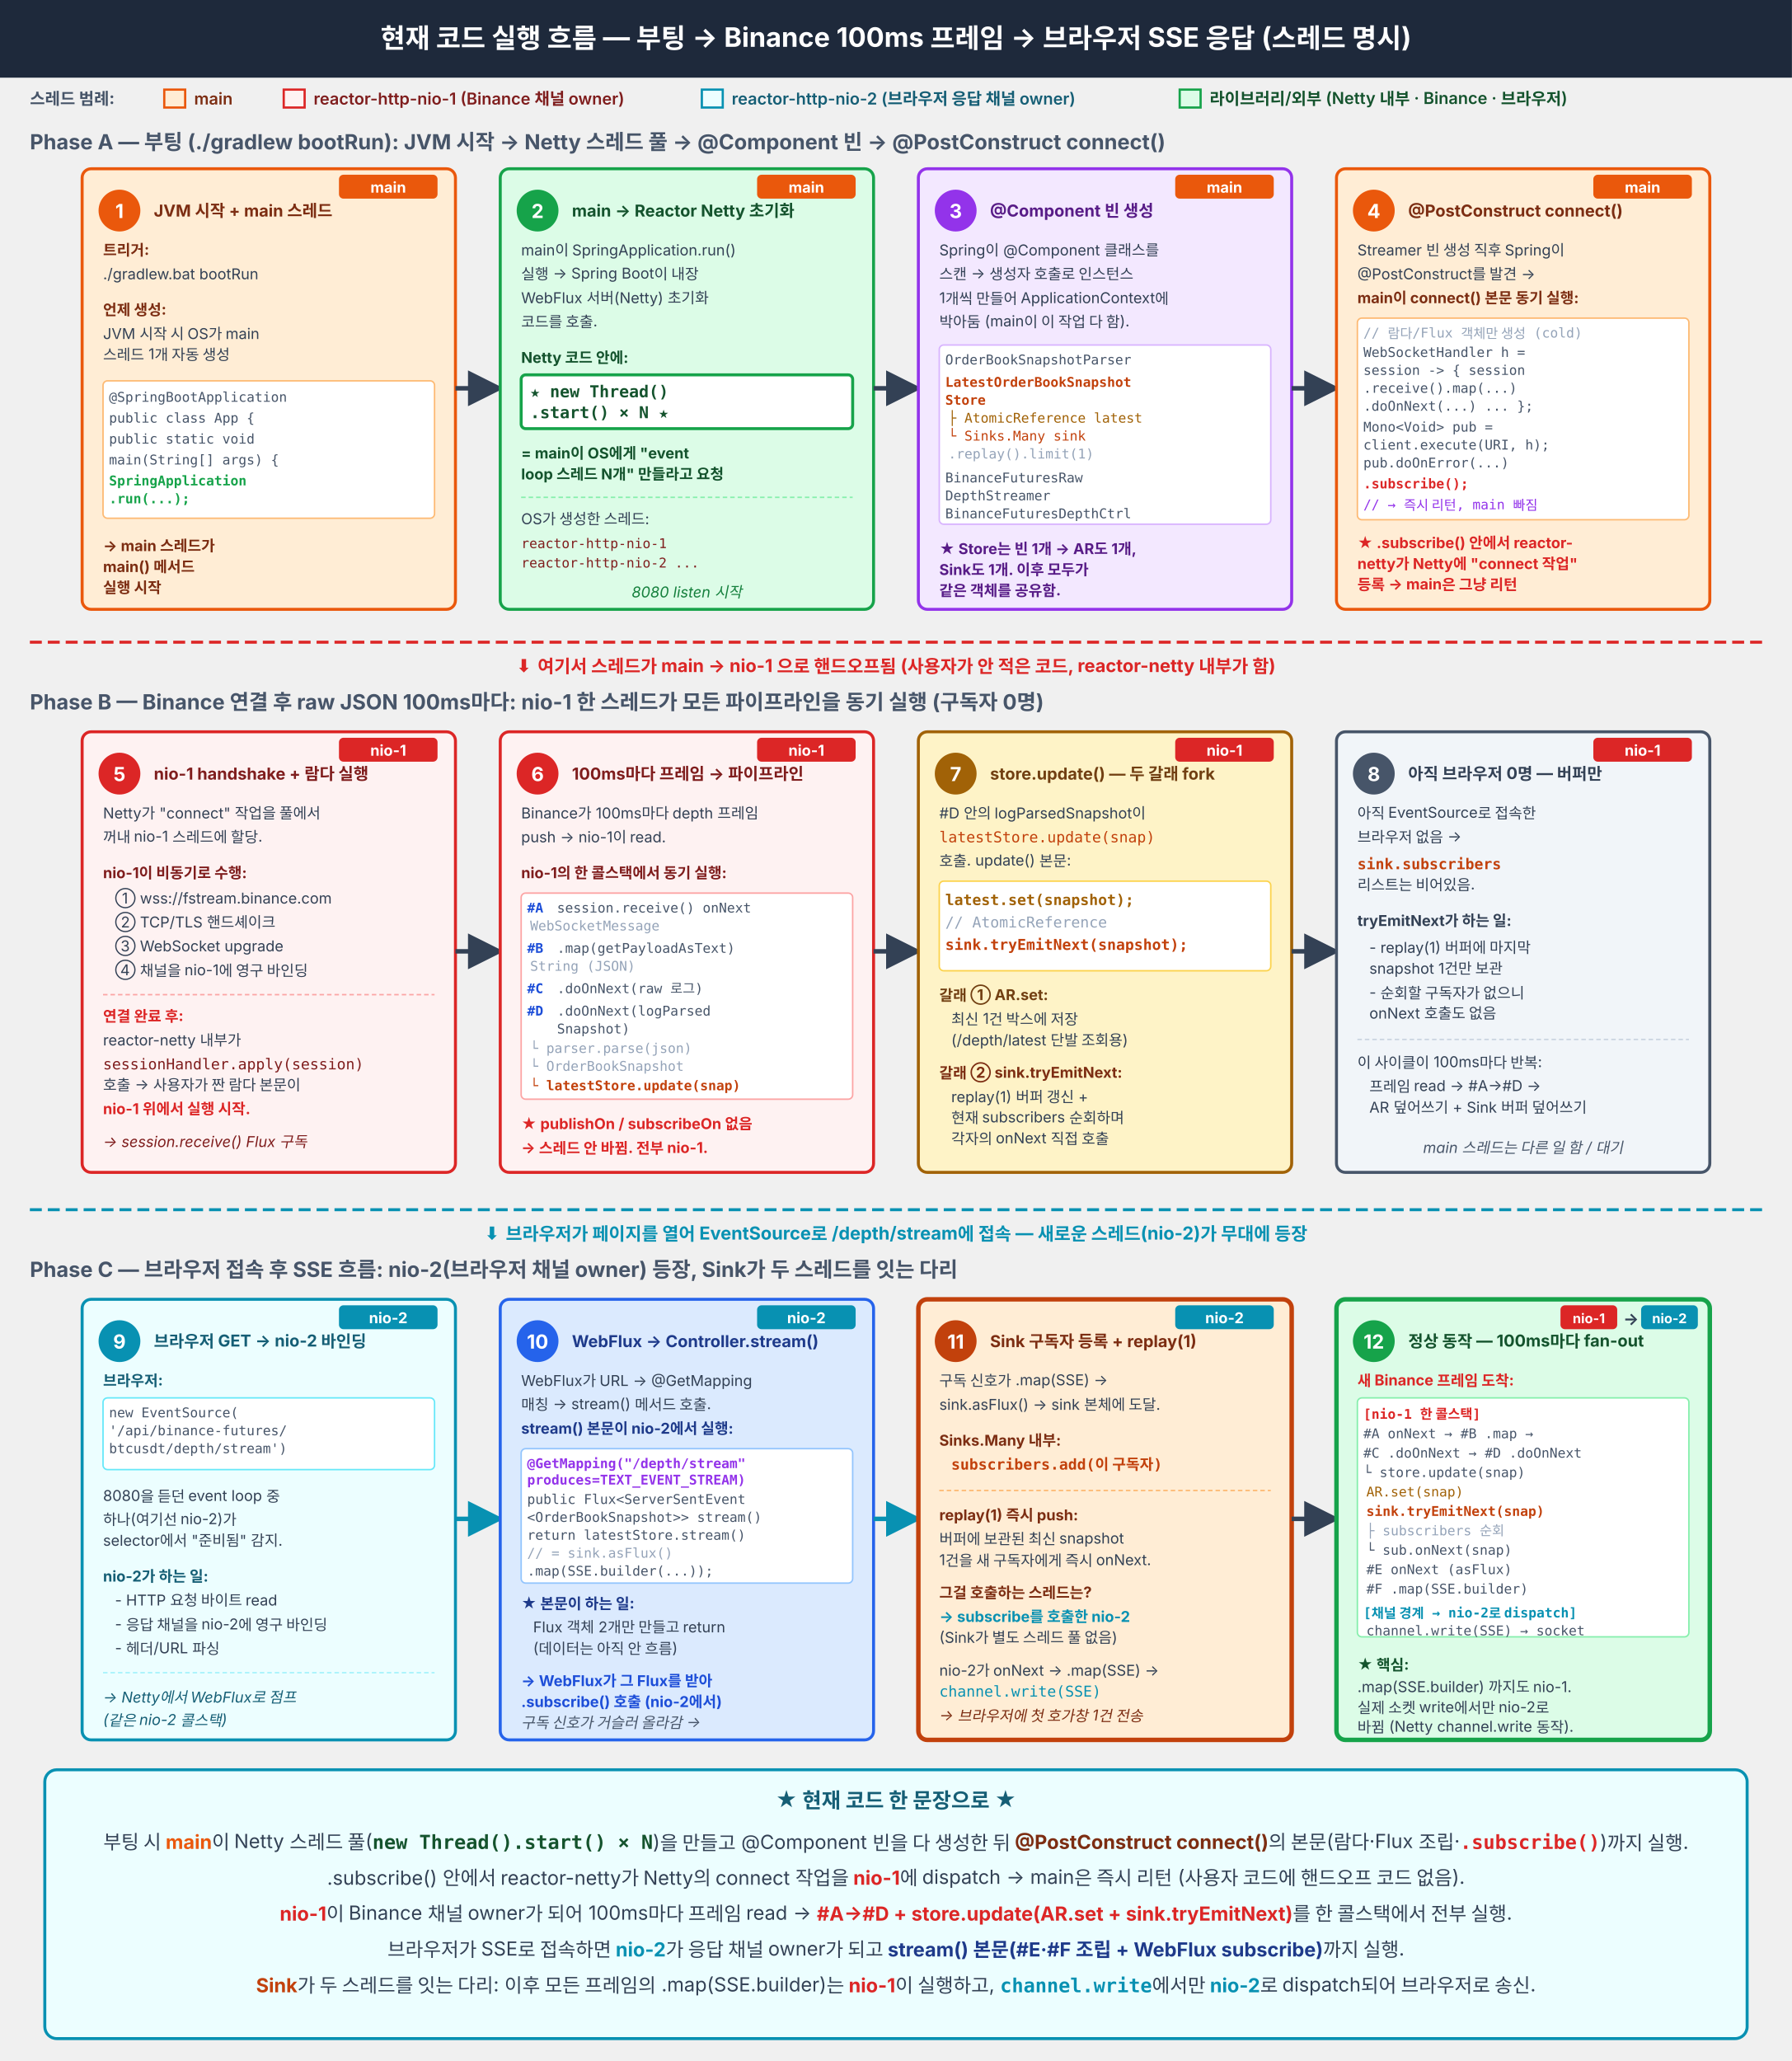
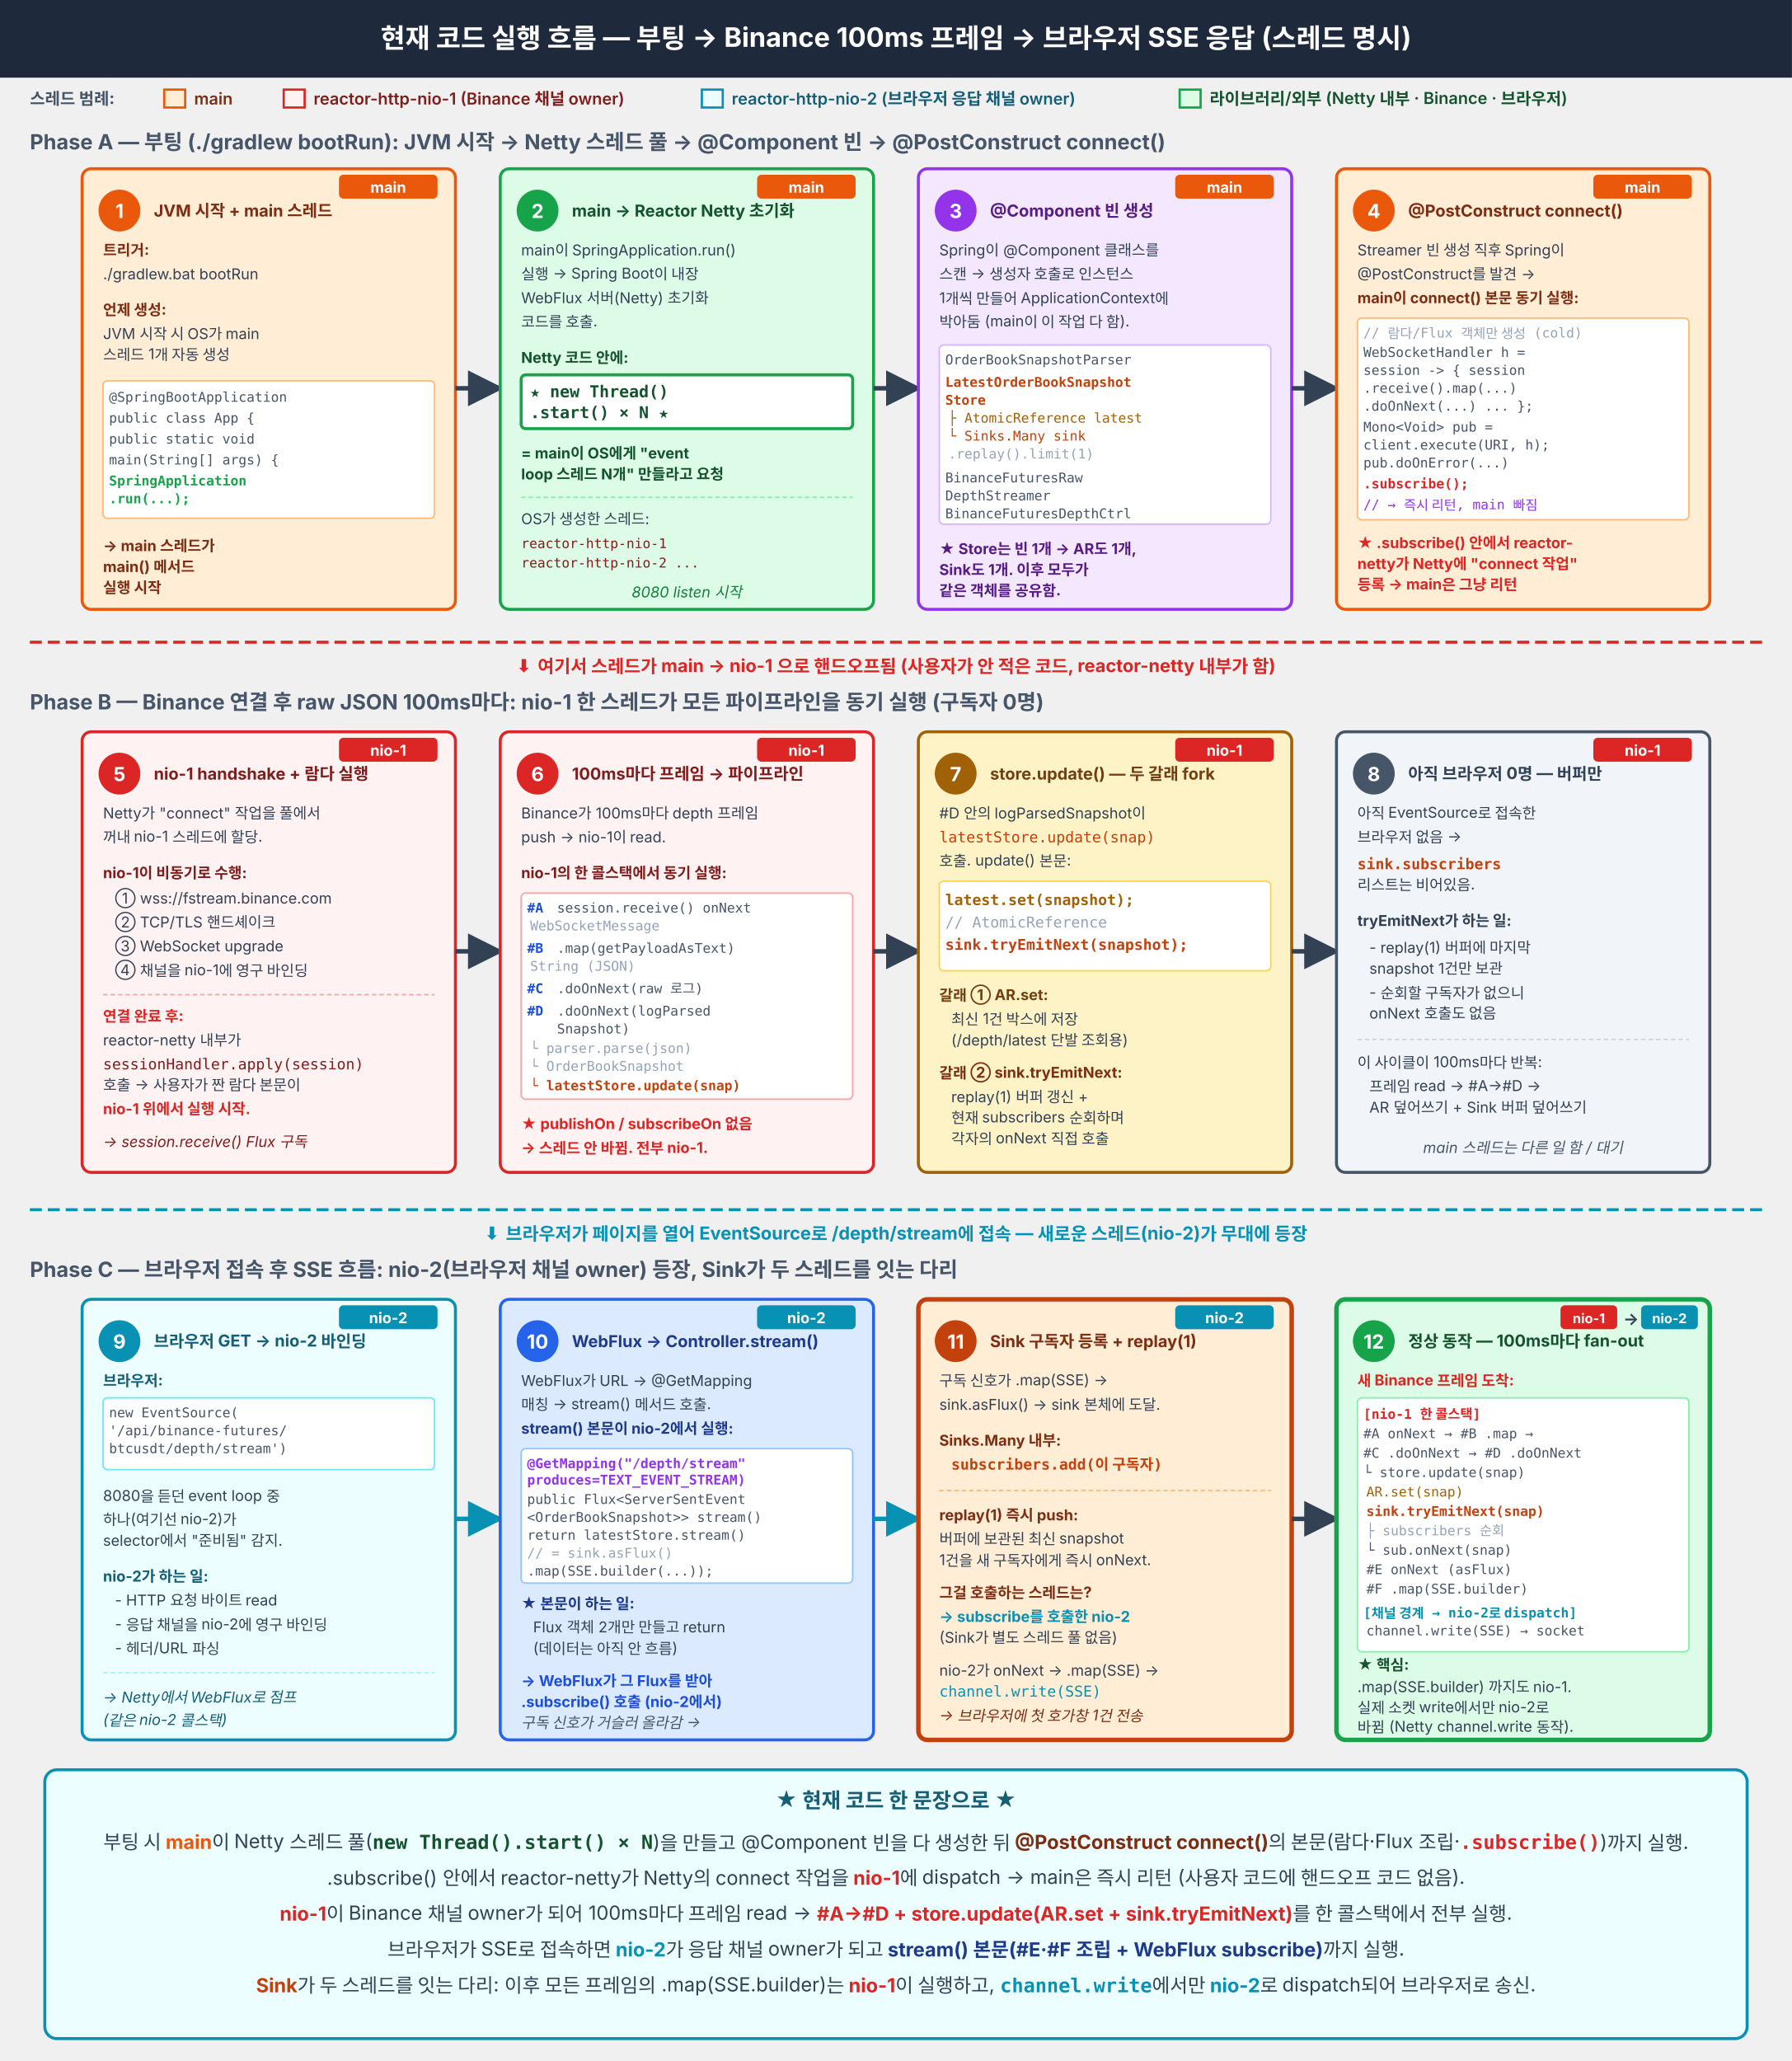
<svg xmlns="http://www.w3.org/2000/svg" viewBox="0 0 1200 1380" font-family="ui-sans-serif, -apple-system, system-ui, sans-serif" text-rendering="geometricPrecision" shape-rendering="geometricPrecision">
  <defs>
    <marker id="arr-dark" viewBox="0 0 10 10" refX="9" refY="5" markerWidth="8" markerHeight="8" orient="auto">
      <path d="M0,0 L10,5 L0,10 z" fill="#334155" />
    </marker>
    <marker id="arr-red" viewBox="0 0 10 10" refX="9" refY="5" markerWidth="8" markerHeight="8" orient="auto">
      <path d="M0,0 L10,5 L0,10 z" fill="#dc2626" />
    </marker>
    <marker id="arr-cyan" viewBox="0 0 10 10" refX="9" refY="5" markerWidth="8" markerHeight="8" orient="auto">
      <path d="M0,0 L10,5 L0,10 z" fill="#0891b2" />
    </marker>
  </defs>
  <rect x="0" y="0" width="1200" height="52" fill="#1e293b" />
  <text x="600" y="32" text-anchor="middle" font-size="18" font-weight="700" fill="white">
    현재 코드 실행 흐름 — 부팅 → Binance 100ms 프레임 → 브라우저 SSE 응답 (스레드 명시)
  </text>
  <g transform="translate(20, 60)">
    <text x="0" y="10" font-size="11" font-weight="700" fill="#475569">스레드 범례:</text>
    <g transform="translate(90, 0)">
      <rect x="0" y="0" width="14" height="12" fill="#ffedd5" stroke="#ea580c" stroke-width="1.5" />
      <text x="20" y="10" font-size="11" fill="#7c2d12" font-weight="600">main</text>
    </g>
    <g transform="translate(170, 0)">
      <rect x="0" y="0" width="14" height="12" fill="#fef2f2" stroke="#dc2626" stroke-width="1.5" />
      <text x="20" y="10" font-size="11" fill="#7f1d1d" font-weight="600">reactor-http-nio-1 (Binance 채널 owner)</text>
    </g>
    <g transform="translate(450, 0)">
      <rect x="0" y="0" width="14" height="12" fill="#ecfeff" stroke="#0891b2" stroke-width="1.5" />
      <text x="20" y="10" font-size="11" fill="#155e75" font-weight="600">reactor-http-nio-2 (브라우저 응답 채널 owner)</text>
    </g>
    <g transform="translate(770, 0)">
      <rect x="0" y="0" width="14" height="12" fill="#dcfce7" stroke="#16a34a" stroke-width="1.5" />
      <text x="20" y="10" font-size="11" fill="#14532d" font-weight="600">라이브러리/외부 (Netty 내부 · Binance · 브라우저)</text>
    </g>
  </g>
  <text x="20" y="100" font-size="14" font-weight="700" fill="#475569">
    Phase A — 부팅 (./gradlew bootRun): JVM 시작 → Netty 스레드 풀 → @Component 빈 → @PostConstruct connect()
  </text>
  <g transform="translate(55, 113)">
    <rect width="250" height="295" fill="#ffedd5" stroke="#ea580c" stroke-width="2" rx="6" />
    <circle cx="25" cy="28" r="14" fill="#ea580c" />
    <text x="25" y="33" text-anchor="middle" font-size="13" font-weight="700" fill="white">1</text>
    <text x="48" y="32" font-size="11" font-weight="700" fill="#7c2d12">JVM 시작 + main 스레드</text>
    <rect x="172" y="4" width="66" height="16" fill="#ea580c" rx="3" />
    <text x="205" y="16" text-anchor="middle" font-size="10" font-weight="700" fill="white">main</text>
    <text x="14" y="58" font-size="10" font-weight="700" fill="#7c2d12">트리거:</text>
    <text x="14" y="74" font-size="10" fill="#334155">./gradlew.bat bootRun</text>
    <text x="14" y="98" font-size="10" font-weight="700" fill="#7c2d12">언제 생성:</text>
    <text x="14" y="114" font-size="10" fill="#334155">JVM 시작 시 OS가 main</text>
    <text x="14" y="128" font-size="10" fill="#334155">스레드 1개 자동 생성</text>
    <rect x="14" y="142" width="222" height="92" fill="white" stroke="#fdba74" rx="3" />
    <g font-family="ui-monospace, monospace" font-size="9" fill="#475569">
      <text x="18" y="156">@SpringBootApplication</text>
      <text x="18" y="170">public class App {</text>
      <text x="18" y="184">  public static void</text>
      <text x="18" y="198">  main(String[] args) {</text>
      <text x="18" y="212" fill="#16a34a" font-weight="700">    SpringApplication</text>
      <text x="18" y="224" fill="#16a34a" font-weight="700">      .run(...);</text>
    </g>
    <text x="14" y="256" font-size="10" font-weight="700" fill="#7c2d12">→ main 스레드가</text>
    <text x="14" y="270" font-size="10" font-weight="700" fill="#7c2d12">  main() 메서드</text>
    <text x="14" y="284" font-size="10" font-weight="700" fill="#7c2d12">  실행 시작</text>
  </g>
  <line x1="305" y1="260" x2="335" y2="260" stroke="#334155" stroke-width="3" marker-end="url(#arr-dark)" />
  <g transform="translate(335, 113)">
    <rect width="250" height="295" fill="#dcfce7" stroke="#16a34a" stroke-width="2" rx="6" />
    <circle cx="25" cy="28" r="14" fill="#16a34a" />
    <text x="25" y="33" text-anchor="middle" font-size="13" font-weight="700" fill="white">2</text>
    <text x="48" y="32" font-size="11" font-weight="700" fill="#14532d">main → Reactor Netty 초기화</text>
    <rect x="172" y="4" width="66" height="16" fill="#ea580c" rx="3" />
    <text x="205" y="16" text-anchor="middle" font-size="10" font-weight="700" fill="white">main</text>
    <text x="14" y="58" font-size="10" fill="#334155">main이 SpringApplication.run()</text>
    <text x="14" y="74" font-size="10" fill="#334155">실행 → Spring Boot이 내장</text>
    <text x="14" y="90" font-size="10" fill="#334155">WebFlux 서버(Netty) 초기화</text>
    <text x="14" y="106" font-size="10" fill="#334155">코드를 호출.</text>
    <text x="14" y="130" font-size="10" font-weight="700" fill="#14532d">Netty 코드 안에:</text>
    <rect x="14" y="138" width="222" height="36" fill="white" stroke="#16a34a" stroke-width="2" rx="3" />
    <text x="20" y="153" font-family="ui-monospace, monospace" font-size="11" font-weight="700" fill="#14532d">★ new Thread()</text>
    <text x="20" y="167" font-family="ui-monospace, monospace" font-size="11" font-weight="700" fill="#14532d">     .start() × N ★</text>
    <text x="14" y="194" font-size="10" font-weight="700" fill="#14532d">= main이 OS에게 "event</text>
    <text x="14" y="208" font-size="10" font-weight="700" fill="#14532d">loop 스레드 N개" 만들라고 요청</text>
    <line x1="14" y1="220" x2="236" y2="220" stroke="#86efac" stroke-dasharray="3,2" />
    <text x="14" y="238" font-size="10" fill="#334155">OS가 생성한 스레드:</text>
    <g font-family="ui-monospace, monospace" font-size="9" fill="#7f1d1d">
      <text x="14" y="254">reactor-http-nio-1</text>
      <text x="14" y="267">reactor-http-nio-2  ...</text>
    </g>
    <text x="125" y="287" text-anchor="middle" font-size="10" font-style="italic" fill="#15803d">8080 listen 시작</text>
  </g>
  <line x1="585" y1="260" x2="615" y2="260" stroke="#334155" stroke-width="3" marker-end="url(#arr-dark)" />
  <g transform="translate(615, 113)">
    <rect width="250" height="295" fill="#f3e8ff" stroke="#9333ea" stroke-width="2" rx="6" />
    <circle cx="25" cy="28" r="14" fill="#9333ea" />
    <text x="25" y="33" text-anchor="middle" font-size="13" font-weight="700" fill="white">3</text>
    <text x="48" y="32" font-size="11" font-weight="700" fill="#581c87">@Component 빈 생성</text>
    <rect x="172" y="4" width="66" height="16" fill="#ea580c" rx="3" />
    <text x="205" y="16" text-anchor="middle" font-size="10" font-weight="700" fill="white">main</text>
    <text x="14" y="58" font-size="10" fill="#334155">Spring이 @Component 클래스를</text>
    <text x="14" y="74" font-size="10" fill="#334155">스캔 → 생성자 호출로 인스턴스</text>
    <text x="14" y="90" font-size="10" fill="#334155">1개씩 만들어 ApplicationContext에</text>
    <text x="14" y="106" font-size="10" fill="#334155">박아둠 (main이 이 작업 다 함).</text>
    <rect x="14" y="118" width="222" height="120" fill="white" stroke="#d8b4fe" rx="3" />
    <g font-family="ui-monospace, monospace" font-size="9" fill="#475569">
      <text x="18" y="131">OrderBookSnapshotParser</text>
      <text x="18" y="146" fill="#c2410c" font-weight="700">LatestOrderBookSnapshot</text>
      <text x="18" y="158" fill="#c2410c" font-weight="700">Store</text>
      <text x="20" y="170" fill="#a16207">  ├ AtomicReference latest</text>
      <text x="20" y="182" fill="#c2410c">  └ Sinks.Many sink</text>
      <text x="20" y="194" fill="#94a3b8">    .replay().limit(1)</text>
      <text x="18" y="210">BinanceFuturesRaw</text>
      <text x="18" y="222">DepthStreamer</text>
      <text x="18" y="234">BinanceFuturesDepthCtrl</text>
    </g>
    <text x="14" y="258" font-size="10" font-weight="700" fill="#581c87">★ Store는 빈 1개 → AR도 1개,</text>
    <text x="14" y="272" font-size="10" font-weight="700" fill="#581c87">  Sink도 1개. 이후 모두가</text>
    <text x="14" y="286" font-size="10" font-weight="700" fill="#581c87">  같은 객체를 공유함.</text>
  </g>
  <line x1="865" y1="260" x2="895" y2="260" stroke="#334155" stroke-width="3" marker-end="url(#arr-dark)" />
  <g transform="translate(895, 113)">
    <rect width="250" height="295" fill="#ffedd5" stroke="#ea580c" stroke-width="2" rx="6" />
    <circle cx="25" cy="28" r="14" fill="#ea580c" />
    <text x="25" y="33" text-anchor="middle" font-size="13" font-weight="700" fill="white">4</text>
    <text x="48" y="32" font-size="11" font-weight="700" fill="#7c2d12">@PostConstruct connect()</text>
    <rect x="172" y="4" width="66" height="16" fill="#ea580c" rx="3" />
    <text x="205" y="16" text-anchor="middle" font-size="10" font-weight="700" fill="white">main</text>
    <text x="14" y="58" font-size="10" fill="#334155">Streamer 빈 생성 직후 Spring이</text>
    <text x="14" y="74" font-size="10" fill="#334155">@PostConstruct를 발견 →</text>
    <text x="14" y="90" font-size="10" font-weight="700" fill="#7c2d12">main이 connect() 본문 동기 실행:</text>
    <rect x="14" y="100" width="222" height="135" fill="white" stroke="#fdba74" rx="3" />
    <g font-family="ui-monospace, monospace" font-size="9" fill="#475569">
      <text x="18" y="113" fill="#94a3b8">// 람다/Flux 객체만 생성 (cold)</text>
      <text x="18" y="126">WebSocketHandler h =</text>
      <text x="18" y="138">  session -&gt; { session</text>
      <text x="18" y="150">    .receive().map(...)</text>
      <text x="18" y="162">    .doOnNext(...) ... };</text>
      <text x="18" y="176">Mono&lt;Void&gt; pub =</text>
      <text x="18" y="188">  client.execute(URI, h);</text>
      <text x="18" y="200">pub.doOnError(...)</text>
      <text x="18" y="214" fill="#dc2626" font-weight="700">   .subscribe();</text>
      <text x="18" y="228" fill="#9333ea">// → 즉시 리턴, main 빠짐</text>
    </g>
    <text x="14" y="254" font-size="10" font-weight="700" fill="#dc2626">★ .subscribe() 안에서 reactor-</text>
    <text x="14" y="268" font-size="10" font-weight="700" fill="#dc2626">netty가 Netty에 "connect 작업"</text>
    <text x="14" y="282" font-size="10" font-weight="700" fill="#dc2626">등록 → main은 그냥 리턴</text>
  </g>
  <line x1="20" y1="430" x2="1180" y2="430" stroke="#dc2626" stroke-width="2" stroke-dasharray="8,4" />
  <text x="600" y="450" text-anchor="middle" font-size="12" font-weight="700" fill="#dc2626">
    ⬇ 여기서 스레드가 main → nio-1 으로 핸드오프됨 (사용자가 안 적은 코드, reactor-netty 내부가 함)
  </text>
  <text x="20" y="475" font-size="14" font-weight="700" fill="#475569">
    Phase B — Binance 연결 후 raw JSON 100ms마다: nio-1 한 스레드가 모든 파이프라인을 동기 실행 (구독자 0명)
  </text>
  <g transform="translate(55, 490)">
    <rect width="250" height="295" fill="#fef2f2" stroke="#dc2626" stroke-width="2" rx="6" />
    <circle cx="25" cy="28" r="14" fill="#dc2626" />
    <text x="25" y="33" text-anchor="middle" font-size="13" font-weight="700" fill="white">5</text>
    <text x="48" y="32" font-size="11" font-weight="700" fill="#7f1d1d">nio-1 handshake + 람다 실행</text>
    <rect x="172" y="4" width="66" height="16" fill="#dc2626" rx="3" />
    <text x="205" y="16" text-anchor="middle" font-size="10" font-weight="700" fill="white">nio-1</text>
    <text x="14" y="58" font-size="10" fill="#334155">Netty가 "connect" 작업을 풀에서</text>
    <text x="14" y="74" font-size="10" fill="#334155">꺼내 nio-1 스레드에 할당.</text>
    <text x="14" y="98" font-size="10" font-weight="700" fill="#7f1d1d">nio-1이 비동기로 수행:</text>
    <text x="22" y="115" font-size="10" fill="#334155">① wss://fstream.binance.com</text>
    <text x="22" y="131" font-size="10" fill="#334155">② TCP/TLS 핸드셰이크</text>
    <text x="22" y="147" font-size="10" fill="#334155">③ WebSocket upgrade</text>
    <text x="22" y="163" font-size="10" fill="#334155">④ 채널을 nio-1에 영구 바인딩</text>
    <line x1="14" y1="176" x2="236" y2="176" stroke="#fca5a5" stroke-dasharray="3,2" />
    <text x="14" y="194" font-size="10" font-weight="700" fill="#dc2626">연결 완료 후:</text>
    <text x="14" y="210" font-size="10" fill="#334155">reactor-netty 내부가</text>
    <text x="14" y="226" font-size="10" font-family="ui-monospace, monospace" fill="#7f1d1d">sessionHandler.apply(session)</text>
    <text x="14" y="240" font-size="10" fill="#334155">호출 → 사용자가 짠 람다 본문이</text>
    <text x="14" y="256" font-size="10" font-weight="700" fill="#dc2626">nio-1 위에서 실행 시작.</text>
    <text x="14" y="278" font-size="10" font-style="italic" fill="#7f1d1d">→ session.receive() Flux 구독</text>
  </g>
  <line x1="305" y1="637" x2="335" y2="637" stroke="#334155" stroke-width="3" marker-end="url(#arr-dark)" />
  <g transform="translate(335, 490)">
    <rect width="250" height="295" fill="#fef2f2" stroke="#dc2626" stroke-width="2" rx="6" />
    <circle cx="25" cy="28" r="14" fill="#dc2626" />
    <text x="25" y="33" text-anchor="middle" font-size="13" font-weight="700" fill="white">6</text>
    <text x="48" y="32" font-size="11" font-weight="700" fill="#7f1d1d">100ms마다 프레임 → 파이프라인</text>
    <rect x="172" y="4" width="66" height="16" fill="#dc2626" rx="3" />
    <text x="205" y="16" text-anchor="middle" font-size="10" font-weight="700" fill="white">nio-1</text>
    <text x="14" y="58" font-size="10" fill="#334155">Binance가 100ms마다 depth 프레임</text>
    <text x="14" y="74" font-size="10" fill="#334155">push → nio-1이 read.</text>
    <text x="14" y="98" font-size="10" font-weight="700" fill="#7f1d1d">nio-1의 한 콜스택에서 동기 실행:</text>
    <rect x="14" y="108" width="222" height="138" fill="white" stroke="#fca5a5" rx="3" />
    <g font-family="ui-monospace, monospace" font-size="9" fill="#475569">
      <text x="18" y="121" fill="#1d4ed8" font-weight="700">#A</text>
      <text x="38" y="121">session.receive() onNext</text>
      <text x="20" y="133" fill="#94a3b8">  WebSocketMessage</text>
      <text x="18" y="148" fill="#1d4ed8" font-weight="700">#B</text>
      <text x="38" y="148">.map(getPayloadAsText)</text>
      <text x="20" y="160" fill="#94a3b8">  String (JSON)</text>
      <text x="18" y="175" fill="#1d4ed8" font-weight="700">#C</text>
      <text x="38" y="175">.doOnNext(raw 로그)</text>
      <text x="18" y="190" fill="#1d4ed8" font-weight="700">#D</text>
      <text x="38" y="190">.doOnNext(logParsed</text>
      <text x="38" y="202">    Snapshot)</text>
      <text x="20" y="215" fill="#94a3b8">  └ parser.parse(json)</text>
      <text x="20" y="227" fill="#94a3b8">  └ OrderBookSnapshot</text>
      <text x="20" y="240" fill="#c2410c" font-weight="700">  └ latestStore.update(snap)</text>
    </g>
    <text x="14" y="266" font-size="10" font-weight="700" fill="#dc2626">★ publishOn / subscribeOn 없음</text>
    <text x="14" y="282" font-size="10" font-weight="700" fill="#dc2626">→ 스레드 안 바뀜. 전부 nio-1.</text>
  </g>
  <line x1="585" y1="637" x2="615" y2="637" stroke="#334155" stroke-width="3" marker-end="url(#arr-dark)" />
  <g transform="translate(615, 490)">
    <rect width="250" height="295" fill="#fef3c7" stroke="#a16207" stroke-width="2" rx="6" />
    <circle cx="25" cy="28" r="14" fill="#a16207" />
    <text x="25" y="33" text-anchor="middle" font-size="13" font-weight="700" fill="white">7</text>
    <text x="48" y="32" font-size="11" font-weight="700" fill="#713f12">store.update() — 두 갈래 fork</text>
    <rect x="172" y="4" width="66" height="16" fill="#dc2626" rx="3" />
    <text x="205" y="16" text-anchor="middle" font-size="10" font-weight="700" fill="white">nio-1</text>
    <text x="14" y="58" font-size="10" fill="#334155">#D 안의 logParsedSnapshot이</text>
    <text x="14" y="74" font-size="10" font-family="ui-monospace, monospace" fill="#c2410c">latestStore.update(snap)</text>
    <text x="14" y="90" font-size="10" fill="#334155">호출. update() 본문:</text>
    <rect x="14" y="100" width="222" height="60" fill="white" stroke="#fcd34d" rx="3" />
    <g font-family="ui-monospace, monospace" font-size="10" fill="#475569">
      <text x="18" y="116" fill="#a16207" font-weight="700">latest.set(snapshot);</text>
      <text x="18" y="131" fill="#94a3b8">  // AtomicReference</text>
      <text x="18" y="146" fill="#c2410c" font-weight="700">sink.tryEmitNext(snapshot);</text>
    </g>
    <text x="14" y="180" font-size="10" font-weight="700" fill="#713f12">갈래 ① AR.set:</text>
    <text x="22" y="196" font-size="10" fill="#334155">최신 1건 박스에 저장</text>
    <text x="22" y="210" font-size="10" fill="#334155">(/depth/latest 단발 조회용)</text>
    <text x="14" y="232" font-size="10" font-weight="700" fill="#7c2d12">갈래 ② sink.tryEmitNext:</text>
    <text x="22" y="248" font-size="10" fill="#334155">replay(1) 버퍼 갱신 +</text>
    <text x="22" y="262" font-size="10" fill="#334155">현재 subscribers 순회하며</text>
    <text x="22" y="276" font-size="10" fill="#334155">각자의 onNext 직접 호출</text>
  </g>
  <line x1="865" y1="637" x2="895" y2="637" stroke="#334155" stroke-width="3" marker-end="url(#arr-dark)" />
  <g transform="translate(895, 490)">
    <rect width="250" height="295" fill="#f1f5f9" stroke="#475569" stroke-width="2" rx="6" />
    <circle cx="25" cy="28" r="14" fill="#475569" />
    <text x="25" y="33" text-anchor="middle" font-size="13" font-weight="700" fill="white">8</text>
    <text x="48" y="32" font-size="11" font-weight="700" fill="#334155">아직 브라우저 0명 — 버퍼만</text>
    <rect x="172" y="4" width="66" height="16" fill="#dc2626" rx="3" />
    <text x="205" y="16" text-anchor="middle" font-size="10" font-weight="700" fill="white">nio-1</text>
    <text x="14" y="58" font-size="10" fill="#334155">아직 EventSource로 접속한</text>
    <text x="14" y="74" font-size="10" fill="#334155">브라우저 없음 →</text>
    <text x="14" y="92" font-size="10" font-family="ui-monospace, monospace" fill="#c2410c" font-weight="700">sink.subscribers</text>
    <text x="14" y="106" font-size="10" fill="#334155">리스트는 비어있음.</text>
    <text x="14" y="130" font-size="10" font-weight="700" fill="#334155">tryEmitNext가 하는 일:</text>
    <text x="22" y="148" font-size="10" fill="#334155">- replay(1) 버퍼에 마지막</text>
    <text x="22" y="162" font-size="10" fill="#334155">  snapshot 1건만 보관</text>
    <text x="22" y="178" font-size="10" fill="#334155">- 순회할 구독자가 없으니</text>
    <text x="22" y="192" font-size="10" fill="#334155">  onNext 호출도 없음</text>
    <line x1="14" y1="206" x2="236" y2="206" stroke="#cbd5e1" stroke-dasharray="3,2" />
    <text x="14" y="225" font-size="10" fill="#334155">이 사이클이 100ms마다 반복:</text>
    <text x="22" y="241" font-size="10" fill="#334155">프레임 read → #A→#D →</text>
    <text x="22" y="255" font-size="10" fill="#334155">AR 덮어쓰기 + Sink 버퍼 덮어쓰기</text>
    <text x="125" y="282" text-anchor="middle" font-size="10" font-style="italic" fill="#475569">main 스레드는 다른 일 함 / 대기</text>
  </g>
  <line x1="20" y1="810" x2="1180" y2="810" stroke="#0891b2" stroke-width="2" stroke-dasharray="8,4" />
  <text x="600" y="830" text-anchor="middle" font-size="12" font-weight="700" fill="#0891b2">
    ⬇ 브라우저가 페이지를 열어 EventSource로 /depth/stream에 접속 — 새로운 스레드(nio-2)가 무대에 등장
  </text>
  <text x="20" y="855" font-size="14" font-weight="700" fill="#475569">
    Phase C — 브라우저 접속 후 SSE 흐름: nio-2(브라우저 채널 owner) 등장, Sink가 두 스레드를 잇는 다리
  </text>
  <g transform="translate(55, 870)">
    <rect width="250" height="295" fill="#ecfeff" stroke="#0891b2" stroke-width="2" rx="6" />
    <circle cx="25" cy="28" r="14" fill="#0891b2" />
    <text x="25" y="33" text-anchor="middle" font-size="13" font-weight="700" fill="white">9</text>
    <text x="48" y="32" font-size="11" font-weight="700" fill="#155e75">브라우저 GET → nio-2 바인딩</text>
    <rect x="172" y="4" width="66" height="16" fill="#0891b2" rx="3" />
    <text x="205" y="16" text-anchor="middle" font-size="10" font-weight="700" fill="white">nio-2</text>
    <text x="14" y="58" font-size="10" font-weight="700" fill="#155e75">브라우저:</text>
    <rect x="14" y="66" width="222" height="48" fill="white" stroke="#67e8f9" rx="3" />
    <g font-family="ui-monospace, monospace" font-size="9" fill="#475569">
      <text x="18" y="79">new EventSource(</text>
      <text x="18" y="91">  '/api/binance-futures/</text>
      <text x="18" y="103">  btcusdt/depth/stream')</text>
    </g>
    <text x="14" y="135" font-size="10" fill="#334155">8080을 듣던 event loop 중</text>
    <text x="14" y="151" font-size="10" fill="#334155">하나(여기선 nio-2)가</text>
    <text x="14" y="165" font-size="10" fill="#334155">selector에서 "준비됨" 감지.</text>
    <text x="14" y="189" font-size="10" font-weight="700" fill="#155e75">nio-2가 하는 일:</text>
    <text x="22" y="205" font-size="10" fill="#334155">- HTTP 요청 바이트 read</text>
    <text x="22" y="221" font-size="10" fill="#334155">- 응답 채널을 nio-2에 영구 바인딩</text>
    <text x="22" y="237" font-size="10" fill="#334155">- 헤더/URL 파싱</text>
    <line x1="14" y1="250" x2="236" y2="250" stroke="#a5f3fc" stroke-dasharray="3,2" />
    <text x="14" y="270" font-size="10" font-style="italic" fill="#155e75">→ Netty에서 WebFlux로 점프</text>
    <text x="14" y="285" font-size="10" font-style="italic" fill="#155e75">  (같은 nio-2 콜스택)</text>
  </g>
  <line x1="305" y1="1017" x2="335" y2="1017" stroke="#0891b2" stroke-width="3" marker-end="url(#arr-cyan)" />
  <g transform="translate(335, 870)">
    <rect width="250" height="295" fill="#dbeafe" stroke="#2563eb" stroke-width="2" rx="6" />
    <circle cx="25" cy="28" r="14" fill="#2563eb" />
    <text x="25" y="33" text-anchor="middle" font-size="13" font-weight="700" fill="white">10</text>
    <text x="48" y="32" font-size="11" font-weight="700" fill="#1e3a8a">WebFlux → Controller.stream()</text>
    <rect x="172" y="4" width="66" height="16" fill="#0891b2" rx="3" />
    <text x="205" y="16" text-anchor="middle" font-size="10" font-weight="700" fill="white">nio-2</text>
    <text x="14" y="58" font-size="10" fill="#334155">WebFlux가 URL → @GetMapping</text>
    <text x="14" y="74" font-size="10" fill="#334155">매칭 → stream() 메서드 호출.</text>
    <text x="14" y="90" font-size="10" font-weight="700" fill="#1e3a8a">stream() 본문이 nio-2에서 실행:</text>
    <rect x="14" y="100" width="222" height="90" fill="white" stroke="#93c5fd" rx="3" />
    <g font-family="ui-monospace, monospace" font-size="9" fill="#475569">
      <text x="18" y="113" fill="#9333ea" font-weight="700">@GetMapping("/depth/stream"</text>
      <text x="18" y="124" fill="#9333ea" font-weight="700">  produces=TEXT_EVENT_STREAM)</text>
      <text x="18" y="137">public Flux&lt;ServerSentEvent</text>
      <text x="18" y="149">  &lt;OrderBookSnapshot&gt;&gt; stream()</text>
      <text x="18" y="161">  return latestStore.stream()</text>
      <text x="18" y="173" fill="#94a3b8">    // = sink.asFlux()</text>
      <text x="18" y="185">    .map(SSE.builder(...));</text>
    </g>
    <text x="14" y="207" font-size="10" font-weight="700" fill="#1e3a8a">★ 본문이 하는 일:</text>
    <text x="22" y="223" font-size="10" fill="#334155">Flux 객체 2개만 만들고 return</text>
    <text x="22" y="237" font-size="10" fill="#334155">(데이터는 아직 안 흐름)</text>
    <text x="14" y="259" font-size="10" font-weight="700" fill="#1d4ed8">→ WebFlux가 그 Flux를 받아</text>
    <text x="14" y="273" font-size="10" font-weight="700" fill="#1d4ed8">  .subscribe() 호출 (nio-2에서)</text>
    <text x="14" y="287" font-size="10" font-style="italic" fill="#475569">구독 신호가 거슬러 올라감 →</text>
  </g>
  <line x1="585" y1="1017" x2="615" y2="1017" stroke="#0891b2" stroke-width="3" marker-end="url(#arr-cyan)" />
  <g transform="translate(615, 870)">
    <rect width="250" height="295" fill="#ffedd5" stroke="#c2410c" stroke-width="3" rx="6" />
    <circle cx="25" cy="28" r="14" fill="#c2410c" />
    <text x="25" y="33" text-anchor="middle" font-size="13" font-weight="700" fill="white">11</text>
    <text x="48" y="32" font-size="11" font-weight="700" fill="#7c2d12">Sink 구독자 등록 + replay(1)</text>
    <rect x="172" y="4" width="66" height="16" fill="#0891b2" rx="3" />
    <text x="205" y="16" text-anchor="middle" font-size="10" font-weight="700" fill="white">nio-2</text>
    <text x="14" y="58" font-size="10" fill="#334155">구독 신호가 .map(SSE) →</text>
    <text x="14" y="74" font-size="10" fill="#334155">sink.asFlux() → sink 본체에 도달.</text>
    <text x="14" y="98" font-size="10" font-weight="700" fill="#7c2d12">Sinks.Many 내부:</text>
    <text x="22" y="114" font-size="10" font-family="ui-monospace, monospace" fill="#c2410c" font-weight="700">subscribers.add(이 구독자)</text>
    <line x1="14" y1="128" x2="236" y2="128" stroke="#fdba74" stroke-dasharray="3,2" />
    <text x="14" y="148" font-size="10" font-weight="700" fill="#7c2d12">replay(1) 즉시 push:</text>
    <text x="14" y="164" font-size="10" fill="#334155">버퍼에 보관된 최신 snapshot</text>
    <text x="14" y="178" font-size="10" fill="#334155">1건을 새 구독자에게 즉시 onNext.</text>
    <text x="14" y="200" font-size="10" font-weight="700" fill="#7c2d12">그걸 호출하는 스레드는?</text>
    <text x="14" y="216" font-size="10" font-weight="700" fill="#0891b2">→ subscribe를 호출한 nio-2</text>
    <text x="14" y="230" font-size="10" fill="#334155">  (Sink가 별도 스레드 풀 없음)</text>
    <text x="14" y="252" font-size="10" fill="#334155">nio-2가 onNext → .map(SSE) →</text>
    <text x="14" y="266" font-size="10" font-family="ui-monospace, monospace" fill="#0891b2">channel.write(SSE)</text>
    <text x="14" y="282" font-size="10" font-style="italic" fill="#7c2d12">→ 브라우저에 첫 호가창 1건 전송</text>
  </g>
  <line x1="865" y1="1017" x2="895" y2="1017" stroke="#334155" stroke-width="3" marker-end="url(#arr-dark)" />
  <g transform="translate(895, 870)">
    <rect width="250" height="295" fill="#dcfce7" stroke="#16a34a" stroke-width="3" rx="6" />
    <circle cx="25" cy="28" r="14" fill="#16a34a" />
    <text x="25" y="33" text-anchor="middle" font-size="13" font-weight="700" fill="white">12</text>
    <text x="48" y="32" font-size="11" font-weight="700" fill="#14532d">정상 동작 — 100ms마다 fan-out</text>
    <g transform="translate(150, 4)">
      <rect x="0" y="0" width="38" height="16" fill="#dc2626" rx="3" />
      <text x="19" y="12" text-anchor="middle" font-size="9" font-weight="700" fill="white">nio-1</text>
      <text x="42" y="13" font-size="11" font-weight="700" fill="#334155">→</text>
      <rect x="54" y="0" width="38" height="16" fill="#0891b2" rx="3" />
      <text x="73" y="12" text-anchor="middle" font-size="9" font-weight="700" fill="white">nio-2</text>
    </g>
    <text x="14" y="58" font-size="10" font-weight="700" fill="#dc2626">새 Binance 프레임 도착:</text>
-     <rect x="14" y="66" width="222" height="160" fill="white" stroke="#86efac" rx="3" />
+     <rect x="14" y="66" width="222" height="170" fill="white" stroke="#86efac" rx="3" />
    <g font-family="ui-monospace, monospace" font-size="9" fill="#475569">
      <text x="18" y="80" fill="#dc2626" font-weight="700">[nio-1 한 콜스택]</text>
      <text x="18" y="93">#A onNext → #B .map →</text>
      <text x="18" y="106">#C .doOnNext → #D .doOnNext</text>
      <text x="18" y="119">  └ store.update(snap)</text>
      <text x="20" y="132" fill="#a16207">    AR.set(snap)</text>
      <text x="20" y="145" fill="#c2410c" font-weight="700">    sink.tryEmitNext(snap)</text>
      <text x="20" y="158" fill="#94a3b8">     ├ subscribers 순회</text>
      <text x="20" y="171">     └ sub.onNext(snap)</text>
      <text x="20" y="184">         #E onNext (asFlux)</text>
      <text x="20" y="197">         #F .map(SSE.builder)</text>
      <text x="18" y="213" fill="#0891b2" font-weight="700">[채널 경계 → nio-2로 dispatch]</text>
      <text x="20" y="225">channel.write(SSE) → socket</text>
    </g>
    <text x="14" y="248" font-size="10" font-weight="700" fill="#14532d">★ 핵심:</text>
    <text x="14" y="263" font-size="10" fill="#334155">.map(SSE.builder) 까지도 nio-1.</text>
    <text x="14" y="277" font-size="10" fill="#334155">실제 소켓 write에서만 nio-2로</text>
    <text x="14" y="290" font-size="10" fill="#334155">바뀜 (Netty channel.write 동작).</text>
  </g>
  <rect x="30" y="1185" width="1140" height="180" fill="#ecfeff" stroke="#0891b2" stroke-width="2" rx="8" />
  <text x="600" y="1210" text-anchor="middle" font-size="14" font-weight="700" fill="#155e75">★ 현재 코드 한 문장으로 ★</text>
  <text x="600" y="1238" text-anchor="middle" font-size="13" fill="#334155">
    부팅 시 <tspan font-weight="700" fill="#ea580c">main</tspan>이 Netty 스레드 풀(<tspan font-family="ui-monospace, monospace" font-weight="700" fill="#14532d">new Thread().start() × N</tspan>)을 만들고 @Component 빈을 다 생성한 뒤
    <tspan font-weight="700" fill="#7c2d12">@PostConstruct connect()</tspan>의 본문(람다·Flux 조립·<tspan font-family="ui-monospace, monospace" font-weight="700" fill="#dc2626">.subscribe()</tspan>)까지 실행.
  </text>
  <text x="600" y="1262" text-anchor="middle" font-size="13" fill="#334155">
    .subscribe() 안에서 reactor-netty가 Netty의 connect 작업을 <tspan font-weight="700" fill="#dc2626">nio-1</tspan>에 dispatch → main은 즉시 리턴 (사용자 코드에 핸드오프 코드 없음).
  </text>
  <text x="600" y="1286" text-anchor="middle" font-size="13" fill="#334155">
    <tspan font-weight="700" fill="#dc2626">nio-1</tspan>이 Binance 채널 owner가 되어 100ms마다 프레임 read → <tspan font-weight="700" fill="#dc2626">#A→#D + store.update(AR.set + sink.tryEmitNext)</tspan>를 한 콜스택에서 전부 실행.
  </text>
  <text x="600" y="1310" text-anchor="middle" font-size="13" fill="#334155">
    브라우저가 SSE로 접속하면 <tspan font-weight="700" fill="#0891b2">nio-2</tspan>가 응답 채널 owner가 되고 <tspan font-weight="700" fill="#1e3a8a">stream() 본문(#E·#F 조립 + WebFlux subscribe)</tspan>까지 실행.
  </text>
  <text x="600" y="1334" text-anchor="middle" font-size="13" fill="#334155">
    <tspan font-weight="700" fill="#c2410c">Sink</tspan>가 두 스레드를 잇는 다리: 이후 모든 프레임의 .map(SSE.builder)는 <tspan font-weight="700" fill="#dc2626">nio-1</tspan>이 실행하고,
    <tspan font-family="ui-monospace, monospace" font-weight="700" fill="#0891b2">channel.write</tspan>에서만 <tspan font-weight="700" fill="#0891b2">nio-2</tspan>로 dispatch되어 브라우저로 송신.
  </text>
</svg>
